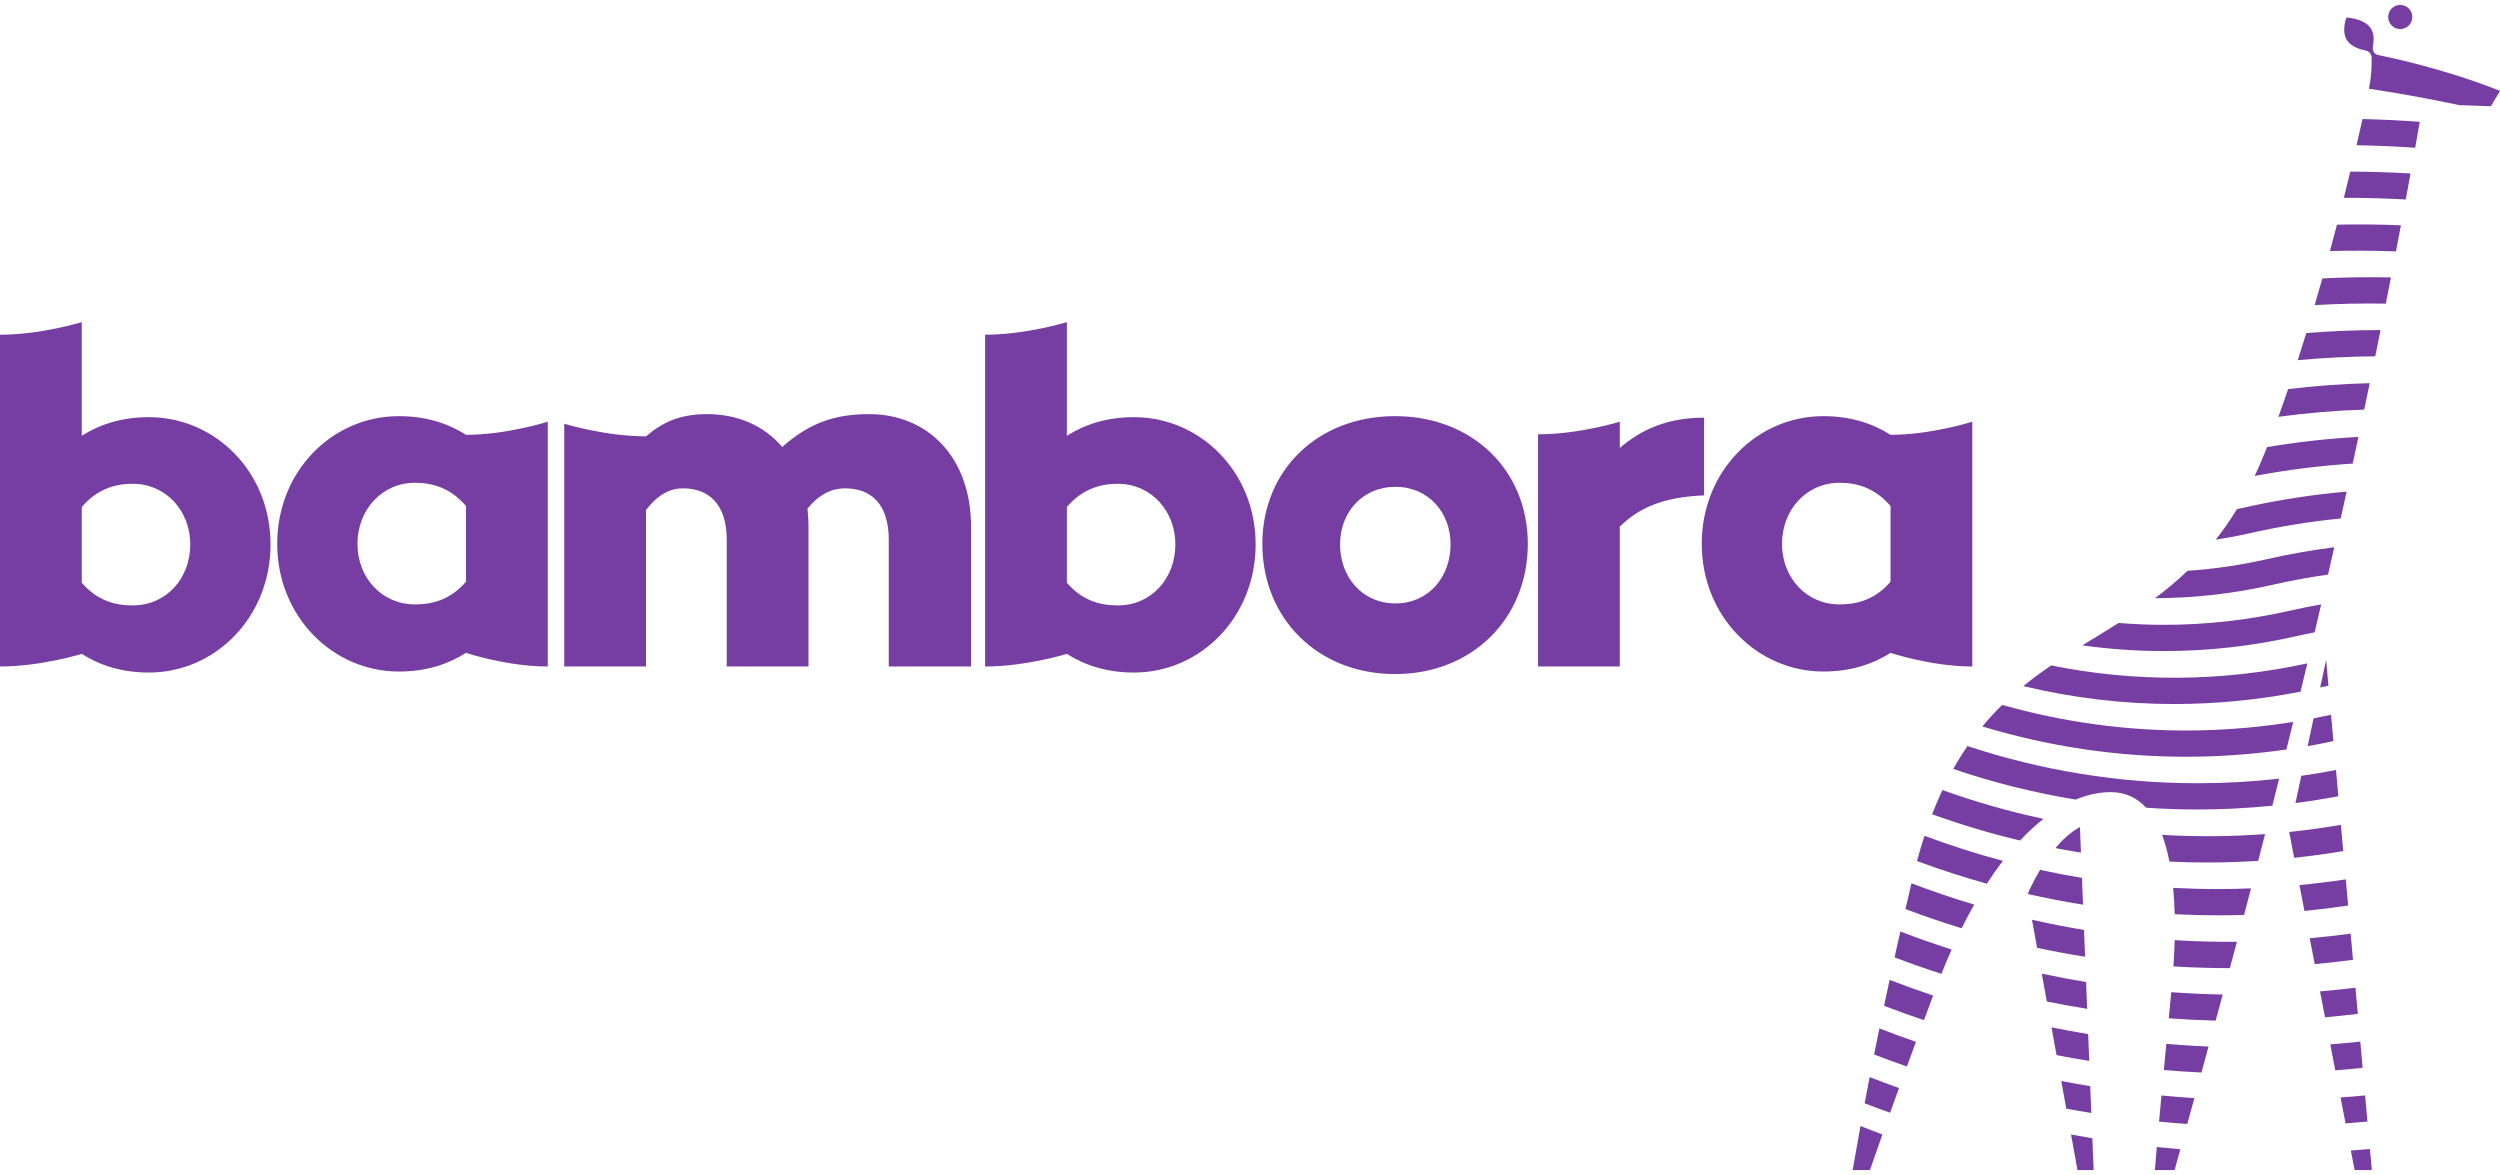
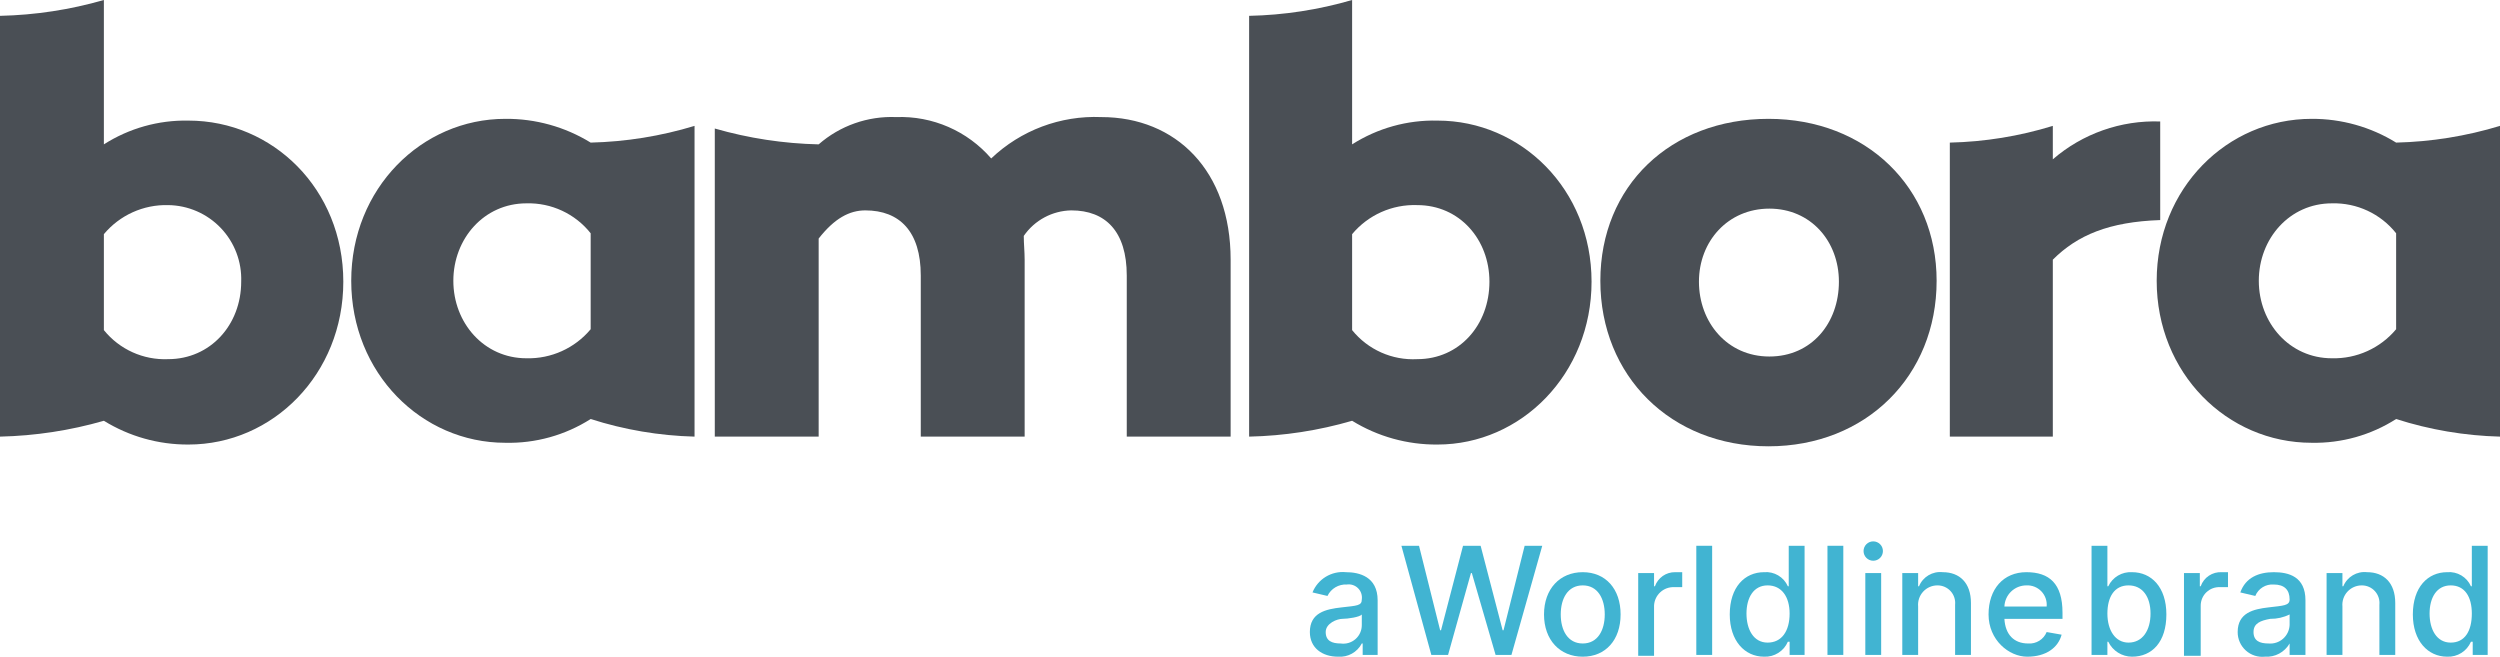
- <svg xmlns="http://www.w3.org/2000/svg" version="1.1" id="Bambora_logo_1_" x="0px" y="0px" width="100px" height="47px" viewBox="0 0 377.946 176.146" enable-background="new 0 0 377.946 176.146" xml:space="preserve">
-   <path id="Bambora_logo" fill="#763EA2" d="M22.509,62.321c-4.043,0-7.401,1.068-10.148,2.823V47.951c0,0-6.153,1.907-12.361,1.907  v50.157c6.208,0,12.361-1.907,12.361-1.907c2.748,1.755,6.105,2.823,10.148,2.823c9.996,0,18.389-8.317,18.389-19.381  C40.898,70.562,32.505,62.321,22.509,62.321z M20.068,90.782c-2.748,0-5.418-0.764-7.707-3.434V75.903  c2.289-2.671,4.959-3.51,7.707-3.51c5.036,0,8.698,4.12,8.698,9.156C28.766,86.738,25.104,90.782,20.068,90.782z M171.436,62.321  c-4.044,0-7.401,1.068-10.149,2.823V47.951c0,0-6.152,1.907-12.361,1.907v50.157c6.209,0,12.361-1.907,12.361-1.907  c2.748,1.755,6.105,2.823,10.149,2.823c9.995,0,18.389-8.317,18.389-19.381C189.825,70.562,181.431,62.321,171.436,62.321z   M168.995,90.782c-2.748,0-5.418-0.764-7.708-3.434V75.903c2.29-2.671,4.96-3.51,7.708-3.51c5.036,0,8.697,4.12,8.697,9.156  C177.692,86.738,174.031,90.782,168.995,90.782z M210.904,62.168c-11.675,0-20.066,8.165-20.066,19.304  c0,11.294,8.392,19.687,20.066,19.687s20.068-8.393,20.068-19.687C230.972,70.333,222.579,62.168,210.904,62.168z M210.98,90.478  c-5.034,0-8.392-3.969-8.392-8.928c0-4.807,3.357-8.699,8.392-8.699c4.96,0,8.317,3.892,8.317,8.699  C219.297,86.509,215.94,90.478,210.98,90.478z M257.622,74.148c-6.028,0.228-9.843,1.831-12.743,4.73v21.136h-12.36V64.916  c6.207,0,12.36-1.907,12.36-1.907v3.967c3.282-2.823,7.249-4.578,12.743-4.578V74.148z M146.799,78.879v21.136h-12.438V80.863  c0-5.265-2.519-7.783-6.638-7.783c-1.908,0-3.815,0.84-5.646,3.053c0.076,0.915,0.152,1.83,0.152,2.746v21.136h-12.362V80.863  c0-5.265-2.594-7.783-6.638-7.783c-1.907,0-3.738,0.916-5.57,3.281v23.654h-12.36V63.313c0,0,6.153,1.907,12.36,1.907  c2.519-2.136,5.113-3.357,9.233-3.357c4.654,0,8.622,1.755,11.369,4.96c3.892-3.434,7.63-4.96,13.124-4.96  C140.236,61.863,146.799,68.35,146.799,78.879z M60.299,62.168c-9.996,0-18.389,8.241-18.389,19.304  c0,10.988,8.394,19.305,18.389,19.305c4.044,0,7.401-1.067,10.148-2.823c0,0,6.153,2.061,12.361,2.061V63.008  c0,0-6.208,1.984-12.361,1.984C67.701,63.237,64.343,62.168,60.299,62.168z M70.447,87.196c-2.289,2.67-4.96,3.433-7.706,3.433  c-5.036,0-8.699-4.044-8.699-9.156c0-5.112,3.663-9.232,8.699-9.232c2.746,0,5.417,0.839,7.706,3.51V87.196z M298.167,100.015  V63.008c0,0-6.207,1.984-12.359,1.984c-2.748-1.755-6.105-2.824-10.15-2.824c-9.996,0-18.389,8.241-18.389,19.304  c0,10.988,8.393,19.305,18.389,19.305c4.045,0,7.402-1.067,10.15-2.823C285.807,97.954,291.959,100.015,298.167,100.015z   M278.098,90.629c-5.034,0-8.697-4.044-8.697-9.156c0-5.112,3.663-9.232,8.697-9.232c2.748,0,5.42,0.839,7.709,3.51v11.446  C283.517,89.866,280.846,90.629,278.098,90.629z M285.67,147.391c2.179,0.843,4.372,1.63,6.582,2.37  c-0.487,1.301-0.948,2.539-1.387,3.721c-2.023-0.68-4.035-1.4-6.032-2.166C285.1,150.048,285.378,148.739,285.67,147.391z   M288.973,132.792c3.127,1.192,6.289,2.266,9.482,3.219c-0.644,1.135-1.275,2.322-1.896,3.573c-2.857-0.872-5.691-1.839-8.496-2.896  C288.356,135.416,288.661,134.112,288.973,132.792z M281.265,169.487c1.123,0.439,2.186,0.869,3.315,1.283  c-0.6,1.712-1.594,4.551-1.886,5.376h-2.613C280.257,175.105,280.976,171.1,281.265,169.487z M287.29,140.077  c2.563,0.986,5.148,1.895,7.754,2.729c-0.525,1.181-1.041,2.402-1.545,3.673c-2.379-0.768-4.741-1.6-7.084-2.49  C286.695,142.718,286.987,141.411,287.29,140.077z M284.124,154.726c1.832,0.713,3.676,1.393,5.527,2.035  c-0.49,1.324-0.947,2.567-1.371,3.727c-1.66-0.578-3.311-1.186-4.955-1.816C283.577,157.415,283.841,156.099,284.124,154.726z   M282.651,162.091c1.475,0.573,2.953,1.124,4.439,1.656c-0.502,1.383-0.949,2.621-1.348,3.732c-1.287-0.461-2.569-0.933-3.847-1.425  C282.125,164.833,282.375,163.511,282.651,162.091z M347.905,116.544c1.746-0.249,3.496-0.545,5.246-0.881l0.354,3.967  c-2.162,0.408-4.324,0.751-6.482,1.032L347.905,116.544z M340.059,79.882c-1.695,0.385-3.391,0.7-5.084,0.963  c1.107-1.407,2.176-2.939,3.197-4.618c0.336-0.072,0.672-0.138,1.008-0.215c5.203-1.182,10.404-1.982,15.578-2.435  c-0.299,1.365-0.598,2.717-0.896,4.062C349.274,78.093,344.667,78.834,340.059,79.882z M355.682,69.339  c-4.941,0.314-9.889,0.938-14.822,1.872c0.512-1.089,1.012-2.224,1.49-3.422c0.123-0.31,0.246-0.627,0.369-0.94  c4.605-0.773,9.219-1.29,13.826-1.542C356.258,66.659,355.969,68.003,355.682,69.339z M349.766,107.853  c0.881-0.168,1.76-0.348,2.639-0.537l0.355,3.979c-1.295,0.276-2.592,0.534-3.895,0.762L349.766,107.853z M357.418,61.178  c-4.32,0.142-8.648,0.505-12.973,1.089c0.496-1.366,0.986-2.764,1.473-4.188c4.113-0.492,8.227-0.794,12.334-0.898  C357.975,58.521,357.698,59.853,357.418,61.178z M361.073,1.471c0.193-0.989,1.154-1.633,2.143-1.438  c0.988,0.194,1.635,1.154,1.438,2.143c-0.193,0.991-1.152,1.633-2.143,1.438C361.522,3.419,360.877,2.458,361.073,1.471z   M343.602,87.657c-5.967,1.356-11.938,2.015-17.82,2.038c1.68-1.252,3.324-2.615,4.92-4.144c3.988-0.27,8.004-0.85,12.021-1.764  c3.391-0.771,6.783-1.364,10.164-1.798c-0.311,1.387-0.625,2.763-0.936,4.127C349.165,86.517,346.379,87.026,343.602,87.657z   M351.661,99.011l0.35,3.911c-0.416,0.087-0.83,0.173-1.246,0.267L351.661,99.011z M328.665,105.69  c-7.697,0-15.336-0.92-22.785-2.713c1.375-1.118,2.785-2.146,4.215-3.123c12.633,2.563,25.766,2.498,38.721-0.305  c-0.34,1.436-0.682,2.859-1.021,4.268C341.424,105.068,335.026,105.69,328.665,105.69z M327.157,97.683  c-4.166,0-8.289-0.295-12.35-0.861c1.822-1.125,3.656-2.231,5.482-3.387c2.273,0.184,4.564,0.281,6.867,0.281  c6.307,0,12.707-0.698,19.109-2.154c1.547-0.351,3.098-0.662,4.648-0.939c-0.328,1.419-0.658,2.829-0.984,4.224  c-0.93,0.183-1.857,0.374-2.785,0.585C340.45,96.953,333.75,97.683,327.157,97.683z M290.938,125.608  c3.899,1.46,7.855,2.726,11.857,3.791c-0.82,1.067-1.633,2.216-2.43,3.451c-3.558-0.99-7.08-2.133-10.557-3.427  C290.166,128.094,290.542,126.824,290.938,125.608z M315.221,143.896c-2.43-0.387-4.85-0.837-7.258-1.354l-0.77-4.24  c2.607,0.592,5.23,1.105,7.865,1.539L315.221,143.896z M357.18,160.683c-1.377,0.148-2.754,0.278-4.133,0.391l-0.758-3.927  c1.512-0.118,3.023-0.257,4.535-0.419L357.18,160.683z M356.45,152.528c-1.65,0.199-3.303,0.375-4.955,0.519l-0.758-3.915  c1.787-0.149,3.574-0.343,5.359-0.557L356.45,152.528z M357.909,168.81c-1.104,0.106-2.207,0.199-3.309,0.282l-0.758-3.919  c1.238-0.092,2.475-0.195,3.711-0.316L357.909,168.81z M354.249,127.923c-2.471,0.416-4.945,0.75-7.42,1.015l-0.75-3.877  l0.006-0.029c2.605-0.272,5.207-0.632,7.809-1.075L354.249,127.923z M355.719,144.356c-1.926,0.26-3.854,0.476-5.779,0.654  l-0.758-3.914c2.063-0.186,4.123-0.416,6.184-0.695L355.719,144.356z M358.28,172.964l0.291,3.183h-2.6l-0.578-2.957  C356.362,173.122,357.311,173.048,358.28,172.964z M354.985,136.153c-2.199,0.329-4.4,0.603-6.602,0.82l-0.756-3.912  c2.336-0.225,4.67-0.514,7.004-0.867L354.985,136.153z M361.459,41.199c-0.26,1.328-0.52,2.647-0.777,3.961  c-3.576-0.06-7.162,0.013-10.752,0.22c0.395-1.339,0.781-2.686,1.162-4.037C354.553,41.175,358.01,41.124,361.459,41.199z   M355.311,25.201c3.043,0.008,6.08,0.104,9.109,0.279c-0.24,1.317-0.482,2.629-0.723,3.933c-3.113-0.17-6.234-0.261-9.361-0.25  C354.67,27.832,354.997,26.511,355.311,25.201z M357.157,17.253c2.895,0.066,5.781,0.208,8.662,0.418  c-0.23,1.313-0.463,2.623-0.697,3.924c-2.947-0.208-5.902-0.333-8.865-0.387C356.569,19.871,356.868,18.551,357.157,17.253z   M348.659,49.609c3.748-0.303,7.492-0.455,11.227-0.456c-0.266,1.33-0.533,2.655-0.801,3.97c-3.898,0.025-7.807,0.222-11.715,0.583  C347.805,52.356,348.235,50.988,348.659,49.609z M377.954,12.995l-1.385,2.321l-4.803-0.167c-4.92-1.068-9.756-1.887-13.635-2.481  c0.449-2.294,0.379-3.19,0.412-4.5c0.016-0.532-0.115-1.125-1.055-1.311c-0.754-0.149-1.963-0.549-2.576-1.375  c-1.045-1.406-0.184-3.579-0.184-3.579s2.555,0.109,3.6,1.516c0.596,0.801,0.572,1.938,0.439,2.605  c-0.174,0.881,0.117,1.429,0.793,1.563C361.274,7.925,369.702,9.699,377.954,12.995z M362.967,33.316  c-0.248,1.321-0.498,2.637-0.748,3.947c-3.32-0.124-6.648-0.148-9.982-0.053c0.359-1.332,0.713-2.662,1.061-3.988  C356.528,33.153,359.752,33.184,362.967,33.316z M346.682,108.394c-0.346,1.404-0.688,2.794-1.029,4.17  c-4.287,0.615-8.604,0.979-12.904,1.072c-0.447,0.01-1.971,0.024-2.281,0.024c-10.451,0.001-20.83-1.569-30.781-4.581  c0.967-1.17,1.971-2.248,3-3.255c9.297,2.626,18.959,3.954,28.68,3.865c0.432-0.005,0.863-0.011,1.295-0.021h0.002  C337.336,109.567,342.03,109.135,346.682,108.394z M342.43,125.354c-0.35,1.363-0.697,2.714-1.041,4.043  c-2.572,0.16-5.139,0.25-7.703,0.25c-1.908,0-3.813-0.049-5.713-0.137c-0.287-1.469-0.656-2.822-1.115-4.038  C332.024,125.771,337.223,125.735,342.43,125.354z M315.846,159.643c-1.65-0.265-3.297-0.558-4.938-0.874l-0.764-4.203  c1.84,0.376,3.688,0.717,5.541,1.023L315.846,159.643z M316.159,167.515c-1.264-0.201-2.523-0.424-3.783-0.656l-0.758-4.182  c1.457,0.283,2.916,0.543,4.379,0.785L316.159,167.515z M316.321,171.337l0.195,4.81h-2.449l-0.969-5.376  C314.17,170.97,315.245,171.159,316.321,171.337z M314.909,136.022c-2.805-0.445-5.592-0.985-8.363-1.611  c0.162-0.385,0.811-1.878,1.869-3.65c2.102,0.457,4.213,0.861,6.334,1.211L314.909,136.022z M315.534,151.77  c-2.041-0.325-4.072-0.698-6.098-1.11l-0.764-4.21c2.223,0.476,4.459,0.896,6.699,1.269L315.534,151.77z M326.061,172.661  c1.184,0.124,2.369,0.233,3.557,0.334c-0.299,1.09-0.586,2.145-0.861,3.151h-2.986C325.77,176.146,325.831,175.313,326.061,172.661z   M314.442,124.283l0.154,3.866c-1.291-0.205-2.578-0.433-3.863-0.678C311.799,126.206,313.043,125.046,314.442,124.283z   M308.924,123.052c-1.182,0.928-2.363,2.021-3.535,3.273c-4.492-1.069-8.93-2.395-13.295-3.973c0.496-1.285,1.017-2.504,1.558-3.658  C298.655,120.493,303.756,121.944,308.924,123.052z M335.368,133.664c1.645,0,3.291-0.044,4.939-0.106  c-0.357,1.359-0.709,2.695-1.057,4.015c-1.297,0.038-2.596,0.061-3.891,0.061c-2.203,0-4.398-0.058-6.592-0.169  c-0.035-1.373-0.113-2.705-0.234-3.984C330.807,133.602,333.084,133.664,335.368,133.664z M328.762,141.387  c3.129,0.192,6.266,0.277,9.41,0.251c-0.361,1.35-0.715,2.678-1.066,3.98c-0.023,0-0.049,0-0.072,0  c-2.826,0-5.646-0.092-8.457-0.262C328.667,144.017,328.731,142.689,328.762,141.387z M332.223,117.665  c4.084,0,8.201-0.227,12.332-0.69c-0.346,1.38-0.689,2.74-1.029,4.087c-3.787,0.376-7.559,0.571-11.305,0.571  c-2.602,0.001-5.191-0.092-7.766-0.268c-1.387-1.503-3.152-2.356-5.367-2.356c-1.711,0-3.484,0.376-5.285,1.125  c-6.322-1.031-12.512-2.588-18.51-4.629c0.689-1.229,1.408-2.381,2.15-3.461C308.512,115.708,320.233,117.665,332.223,117.665z   M328.25,149.251c2.586,0.189,5.18,0.309,7.779,0.358c-0.363,1.341-0.719,2.656-1.07,3.941c-2.369-0.061-4.732-0.175-7.09-0.348  C327.989,151.952,328.116,150.635,328.25,149.251z M326.766,164.868c1.658,0.158,3.316,0.292,4.979,0.4  c-0.373,1.348-0.73,2.652-1.078,3.908c-1.422-0.098-2.844-0.221-4.262-0.356C326.508,167.675,326.627,166.365,326.766,164.868z   M327.5,157.069c2.123,0.182,4.254,0.314,6.387,0.406c-0.369,1.343-0.727,2.651-1.078,3.926c-1.896-0.092-3.791-0.219-5.682-0.381  C327.241,159.802,327.366,158.481,327.5,157.069z" />
+ <svg xmlns="http://www.w3.org/2000/svg" viewBox="0 0 284 74.6">
+   <defs>
+     <style>
+ 			.cls-1 {
+ 			fill: #41b4d2;
+ 			}
+ 
+ 			.cls-2 {
+ 			fill: #4a4f55;
+ 			}
+ 		</style>
+   </defs>
+   <g id="Layer_2" data-name="Layer 2">
+     <g id="Protection_Zone" data-name="Protection Zone">
+       <g>
+         <g>
+           <path class="cls-1" d="M148.8,71.8c0-2.2,1.8-2.6,3.6-2.8s2.3-.2,2.3-.9h0a1.5,1.5,0,0,0-1.7-1.7,2.3,2.3,0,0,0-2.2,1.3l-1.7-.4a3.7,3.7,0,0,1,3.8-2.3c1.5,0,3.6.5,3.6,3.2v6.2h-1.7V73.1h-.1a2.8,2.8,0,0,1-2.7,1.5C150.2,74.6,148.8,73.6,148.8,71.8Zm5.9-.8V69.8c-.2.3-1.6.5-2.2.5s-1.9.5-1.9,1.5.7,1.3,1.7,1.3A2.1,2.1,0,0,0,154.7,71Z" />
+           <path class="cls-1" d="M159.2,62h2l2.4,9.6h.1l2.5-9.6h2l2.5,9.6h.1l2.4-9.6h2l-3.5,12.4h-1.8l-2.7-9.3h-.1l-2.6,9.3h-1.9Z" />
+           <path class="cls-1" d="M175.4,69.8c0-2.9,1.8-4.8,4.4-4.8s4.3,1.9,4.3,4.8-1.7,4.8-4.3,4.8S175.4,72.7,175.4,69.8Zm6.9,0c0-1.8-.8-3.3-2.5-3.3s-2.5,1.5-2.5,3.3.8,3.3,2.5,3.3S182.3,71.6,182.3,69.8Z" />
+           <path class="cls-1" d="M186.1,65.1h1.8v1.5h.1a2.4,2.4,0,0,1,2.3-1.6h.8v1.7h-.9a2.2,2.2,0,0,0-2.3,2.1v5.7h-1.8Z" />
+           <path class="cls-1" d="M194.5,74.4h-1.8V62h1.8Z" />
+           <path class="cls-1" d="M196.5,69.8c0-3.1,1.7-4.8,3.9-4.8a2.7,2.7,0,0,1,2.7,1.6h.1V62H205V74.4h-1.7V72.9h-.2a2.8,2.8,0,0,1-2.7,1.7C198.2,74.6,196.5,72.8,196.5,69.8Zm6.8-.1c0-1.9-.9-3.2-2.5-3.2s-2.4,1.4-2.4,3.2.8,3.3,2.4,3.3S203.3,71.7,203.3,69.7Z" />
+           <path class="cls-1" d="M209.4,74.4h-1.8V62h1.8Z" />
+           <path class="cls-1" d="M211.7,62.6a1.1,1.1,0,1,1,1.1,1.1A1.1,1.1,0,0,1,211.7,62.6Zm.2,2.5h1.8v9.3h-1.8Z" />
+           <path class="cls-1" d="M217.9,74.4h-1.8V65.1h1.8v1.5h.1a2.6,2.6,0,0,1,2.7-1.6c1.9,0,3.2,1.2,3.2,3.5v5.9h-1.8V68.7a2,2,0,0,0-2-2.2,2.2,2.2,0,0,0-2.2,2.4Z" />
+           <path class="cls-1" d="M225.9,69.8c0-2.9,1.7-4.8,4.3-4.8s4.1,1.3,4.1,4.6v.7h-6.6c.1,1.8,1.1,2.8,2.7,2.8a2.1,2.1,0,0,0,2.1-1.3l1.7.3c-.4,1.5-1.8,2.5-3.9,2.5S225.9,72.7,225.9,69.8Zm6.6-.9a2.2,2.2,0,0,0-2.3-2.4,2.5,2.5,0,0,0-2.5,2.4Z" />
+           <path class="cls-1" d="M237.6,62h1.8v4.6h.1a2.8,2.8,0,0,1,2.7-1.6c2.2,0,3.9,1.7,3.9,4.8s-1.6,4.8-3.9,4.8a3,3,0,0,1-2.7-1.7h-.1v1.5h-1.8Zm4.2,11c1.6,0,2.5-1.4,2.5-3.3s-.9-3.2-2.5-3.2-2.4,1.3-2.4,3.2S240.3,73,241.8,73Z" />
+           <path class="cls-1" d="M248.1,65.1h1.8v1.5h.1a2.4,2.4,0,0,1,2.4-1.6h.7v1.7h-.9a2.1,2.1,0,0,0-2.2,2.1v5.7h-1.9Z" />
+           <path class="cls-1" d="M254.2,71.8c0-2.2,1.8-2.6,3.5-2.8s2.4-.2,2.4-.9h0c0-1.1-.6-1.7-1.8-1.7a2.1,2.1,0,0,0-2.1,1.3l-1.7-.4c.6-1.7,2.1-2.3,3.8-2.3s3.6.5,3.6,3.2v6.2h-1.8V73.1h0a3,3,0,0,1-2.8,1.5A2.8,2.8,0,0,1,254.2,71.8Zm5.9-.8V69.8a4.8,4.8,0,0,1-2.2.5c-1.1.2-1.9.5-1.9,1.5s.7,1.3,1.7,1.3A2.2,2.2,0,0,0,260.1,71Z" />
+           <path class="cls-1" d="M266.1,74.4h-1.8V65.1h1.8v1.5h.1a2.6,2.6,0,0,1,2.7-1.6c1.9,0,3.2,1.2,3.2,3.5v5.9h-1.8V68.7a2,2,0,0,0-2-2.2,2.2,2.2,0,0,0-2.2,2.4Z" />
+           <path class="cls-1" d="M274.1,69.8c0-3.1,1.7-4.8,3.9-4.8a2.7,2.7,0,0,1,2.7,1.6h.1V62h1.8V74.4h-1.7V72.9h-.2a2.8,2.8,0,0,1-2.7,1.7C275.8,74.6,274.1,72.8,274.1,69.8Zm6.7-.1c0-1.9-.8-3.2-2.4-3.2s-2.4,1.4-2.4,3.2.8,3.3,2.4,3.3S280.8,71.7,280.8,69.7Z" />
+         </g>
+         <g>
+           <path class="cls-2" d="M39,32c0,10.5-8,18.5-17.6,18.5a18.1,18.1,0,0,1-9.6-2.7h0A46.4,46.4,0,0,1,0,49.6V1.8A46.4,46.4,0,0,0,11.8,0V16.4a17.2,17.2,0,0,1,9.6-2.7C31,13.7,39,21.5,39,32ZM27.4,32a8.4,8.4,0,0,0-8.3-8.7,9.2,9.2,0,0,0-7.3,3.3V37.5a8.9,8.9,0,0,0,7.3,3.3C23.9,40.8,27.4,36.9,27.4,32Z" />
+           <path class="cls-2" d="M180.8,32c0,10.5-8,18.5-17.5,18.5a18.2,18.2,0,0,1-9.7-2.7h0a45.2,45.2,0,0,1-11.7,1.8V1.8A45.2,45.2,0,0,0,153.6,0V16.4a17.3,17.3,0,0,1,9.7-2.7C172.8,13.7,180.8,21.5,180.8,32Zm-11.6,0c0-4.8-3.4-8.7-8.2-8.7a9.2,9.2,0,0,0-7.4,3.3V37.5a8.9,8.9,0,0,0,7.4,3.3C165.8,40.8,169.2,36.9,169.2,32Z" />
+           <path class="cls-2" d="M220,31.9c0,10.8-8,18.8-19.1,18.8s-19.1-8-19.1-18.8,8-18.4,19.1-18.4S220,21.3,220,31.9Zm-11.1.1c0-4.6-3.2-8.3-7.9-8.3s-8,3.7-8,8.3,3.2,8.5,8,8.5S208.9,36.7,208.9,32Z" />
+           <path class="cls-2" d="M233.2,14.3v3.8a17.7,17.7,0,0,1,12.2-4.3V25c-5.8.2-9.4,1.7-12.2,4.5V49.6H221.5V16.2A43,43,0,0,0,233.2,14.3Z" />
+           <path class="cls-2" d="M93,16.4a46.4,46.4,0,0,1-11.8-1.8v35H93V27.1c1.8-2.3,3.5-3.2,5.3-3.2,3.9,0,6.3,2.4,6.3,7.4V49.6h11.8V29.5c0-.9-.1-1.8-.1-2.7a6.7,6.7,0,0,1,5.4-2.9c3.9,0,6.3,2.4,6.3,7.4V49.6h11.8V29.5c0-10.1-6.2-16.2-14.7-16.2A17.1,17.1,0,0,0,112.6,18a13.6,13.6,0,0,0-10.8-4.7A12.6,12.6,0,0,0,93,16.4Z" />
+           <path class="cls-2" d="M78.9,49.6a42.2,42.2,0,0,1-11.8-2h0a17.3,17.3,0,0,1-9.7,2.7c-9.5,0-17.5-7.9-17.5-18.4s8-18.4,17.5-18.4a18.2,18.2,0,0,1,9.7,2.7h0a44.2,44.2,0,0,0,11.8-1.9ZM67.1,37.4V26.5a9,9,0,0,0-7.3-3.4c-4.8,0-8.3,4-8.3,8.8s3.5,8.8,8.3,8.8A9.2,9.2,0,0,0,67.1,37.4Z" />
+           <path class="cls-2" d="M284,49.6a42.2,42.2,0,0,1-11.8-2h0a17.2,17.2,0,0,1-9.6,2.7c-9.6,0-17.6-7.9-17.6-18.4s8-18.4,17.6-18.4a18.1,18.1,0,0,1,9.6,2.7h0A44.2,44.2,0,0,0,284,14.3ZM272.2,37.4V26.5a9,9,0,0,0-7.3-3.4c-4.8,0-8.3,4-8.3,8.8s3.5,8.8,8.3,8.8A9.2,9.2,0,0,0,272.2,37.4Z" />
+         </g>
+       </g>
+     </g>
+   </g>
</svg>
